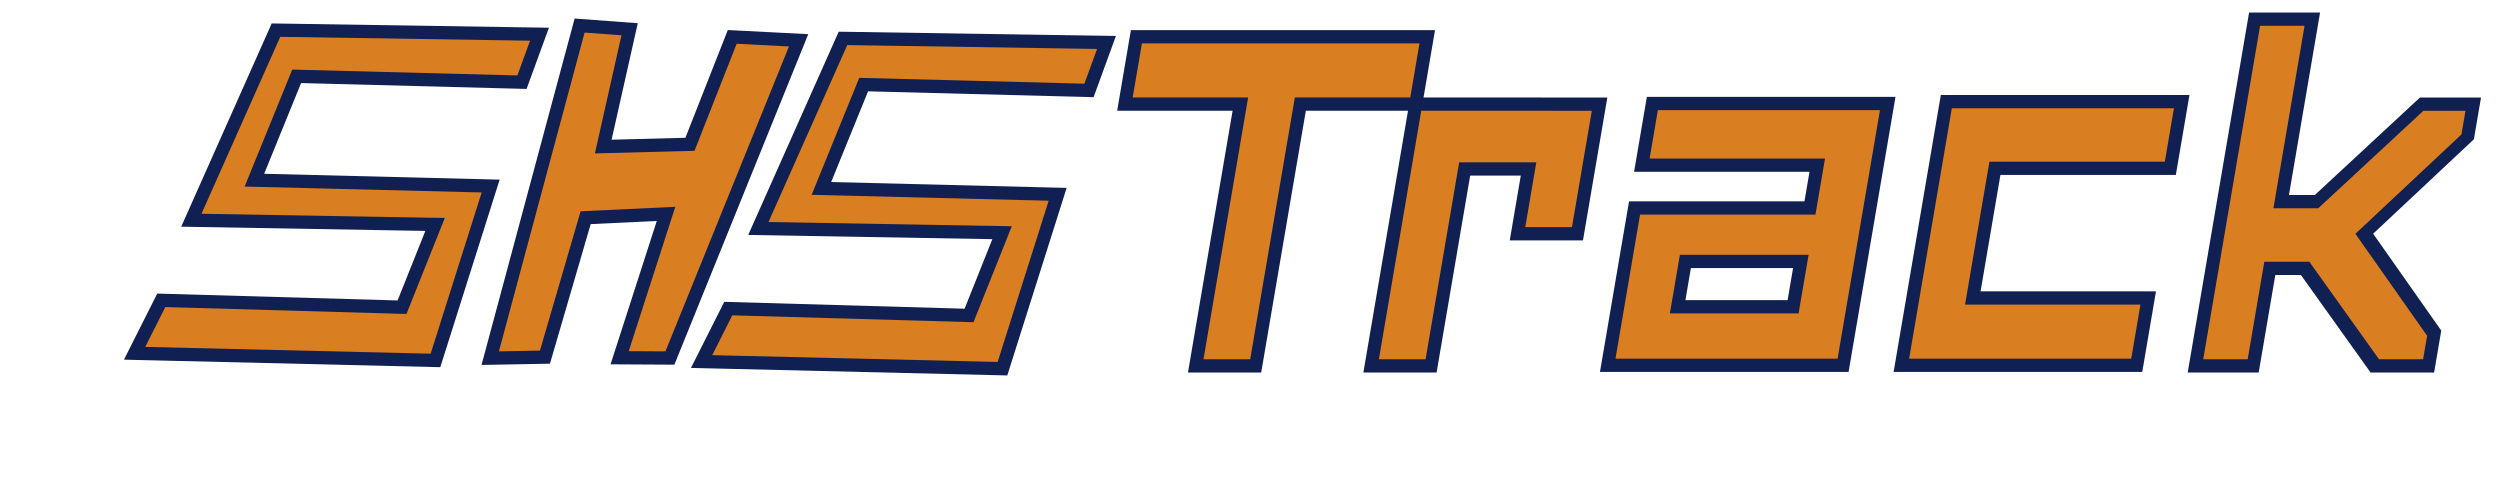
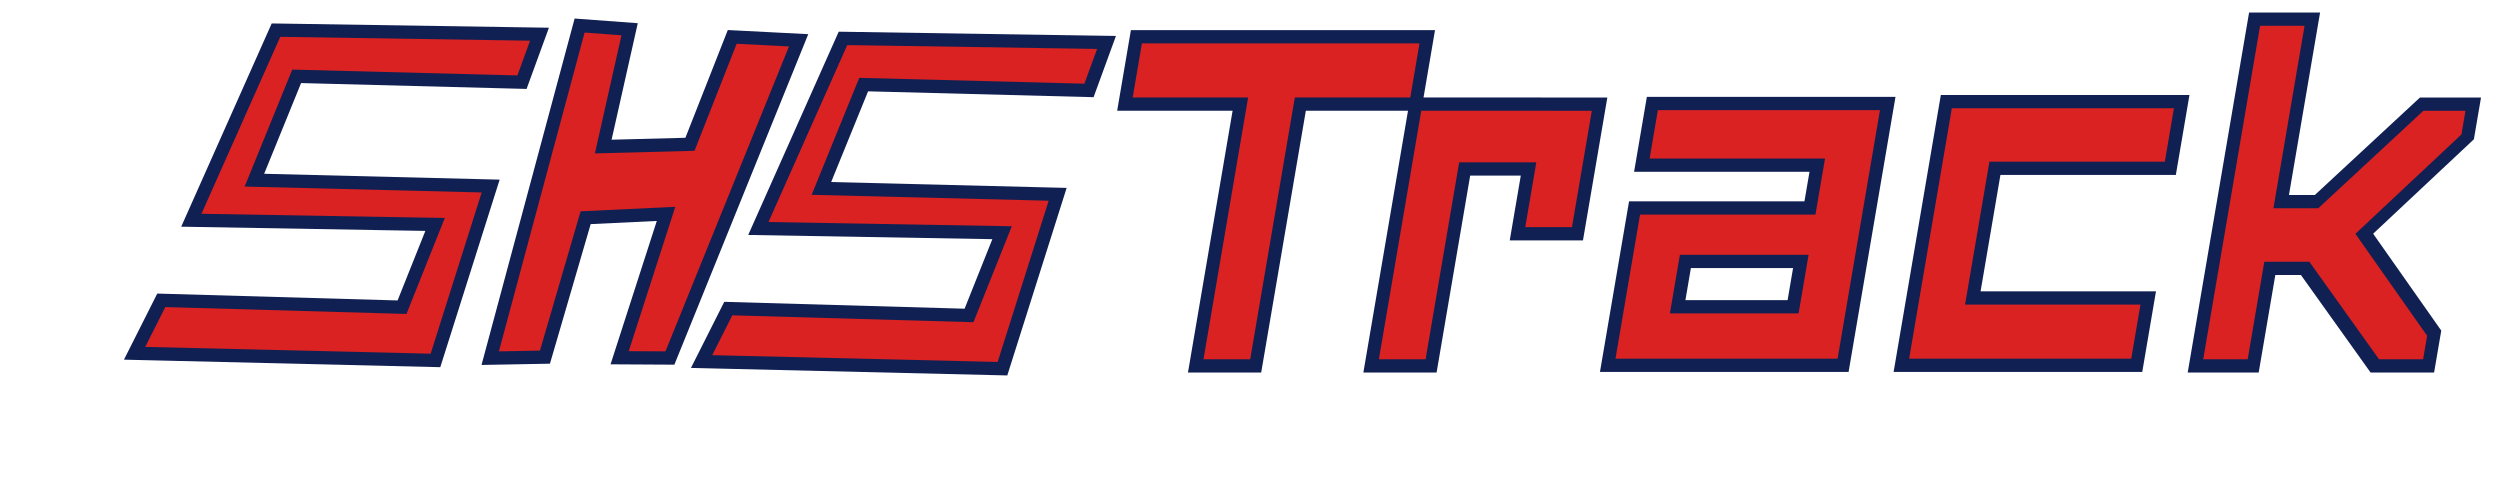
<svg xmlns="http://www.w3.org/2000/svg" width="1000" height="200" viewBox="0 0 264.583 52.917" version="1.1" id="svg5">
  <style id="style1">
#g872, #rect19982-1, #rect19982-1-3 {
  opacity: 0;
}

#g872.animate, #rect19982-1.animate, #rect19982-1-3.animate {
  animation: slide-right 2s ease-out both;
  animation-delay: 0s;
}

@keyframes slide-right {
  from {
    translate: -100px 0;
    opacity: 0;
  }
  to {
    translate: 0 0;
    opacity: 1;
  }
}
</style>
  <g id="layer1">
    <g aria-label="PolyTrack" id="text382" style="font-size:59.213px;font-family:Impact;-inkscape-font-specification:Impact;fill:#28346a;stroke:#212b58;stroke-width:1.323">
      <g id="g5117">
        <g id="g5128" transform="matrix(1,0,-0.1914652,1,7.83031,0)">
-           <rect style="font-size:59.213px;font-family:Impact;-inkscape-font-specification:Impact;fill:#112052;fill-opacity:1;stroke:none;stroke-width:0.371;stroke-dasharray:none;stroke-opacity:1" id="rect19982-1" width="72.351" height="0.952" x="143.269" y="3.273" transform="matrix(1,0,0.1880493,0.9821596,0,0)" />
-           <rect style="font-size:59.213px;font-family:Impact;-inkscape-font-specification:Impact;fill:#112052;fill-opacity:1;stroke:none;stroke-width:0.372;stroke-dasharray:none;stroke-opacity:1" id="rect19982-1-3" width="72.939" height="0.952" x="142.615" y="7.249" transform="matrix(1,0,0.1880493,0.9821596,0,0)" />
+           <rect style="font-size: 59.213px; font-family: Impact; fill-opacity: 1; stroke: none; stroke-width: 0.371; stroke-dasharray: none; stroke-opacity: 1; fill: rgb(218, 34, 34); paint-order: fill;" id="rect19982-1" width="72.351" height="0.952" x="143.269" y="3.273" transform="matrix(1,0,0.1880493,0.9821596,0,0)" />
+           <rect style="font-size: 59.213px; font-family: Impact; fill-opacity: 1; stroke: none; stroke-width: 0.372; stroke-dasharray: none; stroke-opacity: 1; fill: rgb(218, 34, 34); paint-order: fill;" id="rect19982-1-3" width="72.939" height="0.952" x="142.615" y="7.249" transform="matrix(1,0,0.1880493,0.9821596,0,0)" />
          <g id="g872" transform="matrix(0.07480357,0,0.01424868,0.07441914,212.3713,-1.984747)" style="fill:#b3c1ff;fill-opacity:1">
-             <rect y="122.351" x="24.19" height="12.568" width="24.072" id="rect827" style="opacity:1;fill:#b3c1ff;fill-opacity:1;stroke:none;stroke-width:10;stroke-linecap:square;stroke-linejoin:bevel;stroke-miterlimit:4;stroke-dasharray:none;stroke-opacity:1;paint-order:stroke fill markers" />
-             <rect y="118.765" x="128.671" height="12.568" width="24.072" id="rect827-6" style="opacity:1;fill:#b3c1ff;fill-opacity:1;stroke:none;stroke-width:10;stroke-linecap:square;stroke-linejoin:bevel;stroke-miterlimit:4;stroke-dasharray:none;stroke-opacity:1;paint-order:stroke fill markers" />
-             <path id="path844" d="m 20.939,104.171 h -2.297 v 2.408 h 2.305 v 6.765 h 5.22 v 7.365 h 6.469 v -7.276 h 2.303 v 8.977 h 2.386 v -8.989 h 10.371 l 11.221,11.623 49.515,2.835 4.748,-14.623 26.468,-4.047 v 9.689 h 2.238 v -10.023 l 2.051,-0.309 v 5.233 h 6.451 v -7.438 l 1.528,-0.551 2.3e-4,-6.842 -1.528,-0.551 v -7.438 h -6.451 v 5.233 l -2.051,-0.309 V 85.881 h -2.238 v 9.689 l -26.468,-4.047 -4.748,-14.623 -49.515,2.835 -11.221,11.623 H 37.325 v -8.989 h -2.386 v 8.977 H 32.636 V 84.07 H 26.168 v 7.365 h -5.22 v 6.765 h -2.305 v 2.408 h 2.297 z" style="fill:#b3c1ff;fill-opacity:1;stroke:none;stroke-width:0.265px;stroke-linecap:butt;stroke-linejoin:miter;stroke-opacity:1" />
-             <rect transform="scale(1,-1)" y="-82.428" x="24.155" height="12.568" width="24.072" id="rect827-9" style="opacity:1;fill:#b3c1ff;fill-opacity:1;stroke:none;stroke-width:10;stroke-linecap:square;stroke-linejoin:bevel;stroke-miterlimit:4;stroke-dasharray:none;stroke-opacity:1;paint-order:stroke fill markers" />
-             <rect transform="scale(1,-1)" y="-86.015" x="128.636" height="12.568" width="24.072" id="rect827-6-8" style="opacity:1;fill:#b3c1ff;fill-opacity:1;stroke:none;stroke-width:10;stroke-linecap:square;stroke-linejoin:bevel;stroke-miterlimit:4;stroke-dasharray:none;stroke-opacity:1;paint-order:stroke fill markers" />
+             <rect y="122.351" x="24.19" height="12.568" width="24.072" id="rect827" style="opacity: 1; fill-opacity: 1; stroke: none; stroke-width: 10; stroke-linecap: square; stroke-linejoin: bevel; stroke-miterlimit: 4; stroke-dasharray: none; stroke-opacity: 1; fill: rgb(218, 34, 34); paint-order: fill;" />
+             <rect y="118.765" x="128.671" height="12.568" width="24.072" id="rect827-6" style="opacity: 1; fill-opacity: 1; stroke: none; stroke-width: 10; stroke-linecap: square; stroke-linejoin: bevel; stroke-miterlimit: 4; stroke-dasharray: none; stroke-opacity: 1; fill: rgb(218, 34, 34); paint-order: fill;" />
+             <path id="path844" d="m 20.939,104.171 h -2.297 v 2.408 h 2.305 v 6.765 h 5.22 v 7.365 h 6.469 v -7.276 h 2.303 v 8.977 h 2.386 v -8.989 h 10.371 l 11.221,11.623 49.515,2.835 4.748,-14.623 26.468,-4.047 v 9.689 h 2.238 v -10.023 l 2.051,-0.309 v 5.233 h 6.451 v -7.438 l 1.528,-0.551 2.3e-4,-6.842 -1.528,-0.551 v -7.438 h -6.451 v 5.233 l -2.051,-0.309 V 85.881 h -2.238 v 9.689 l -26.468,-4.047 -4.748,-14.623 -49.515,2.835 -11.221,11.623 H 37.325 v -8.989 h -2.386 v 8.977 H 32.636 V 84.07 H 26.168 v 7.365 h -5.22 v 6.765 h -2.305 v 2.408 h 2.297 z" style="fill-opacity: 1; stroke: none; stroke-width: 0.265px; stroke-linecap: butt; stroke-linejoin: miter; stroke-opacity: 1; fill: rgb(218, 34, 34); paint-order: fill;" />
+             <rect transform="scale(1,-1)" y="-82.428" x="24.155" height="12.568" width="24.072" id="rect827-9" style="opacity: 1; fill-opacity: 1; stroke: none; stroke-width: 10; stroke-linecap: square; stroke-linejoin: bevel; stroke-miterlimit: 4; stroke-dasharray: none; stroke-opacity: 1; fill: rgb(218, 34, 34); paint-order: fill;" />
+             <rect transform="scale(1,-1)" y="-86.015" x="128.636" height="12.568" width="24.072" id="rect827-6-8" style="opacity: 1; fill-opacity: 1; stroke: none; stroke-width: 10; stroke-linecap: square; stroke-linejoin: bevel; stroke-miterlimit: 4; stroke-dasharray: none; stroke-opacity: 1; fill: rgb(218, 34, 34); paint-order: fill;" />
          </g>
-           <path id="path4993" style="font-family: &quot;FORCED SQUARE&quot;; fill-opacity: 1; stroke: rgb(17, 32, 82); stroke-width: 1.404; stroke-dasharray: none; stroke-opacity: 1; fill: rgb(218, 126, 34);" d="m 231.169,2.029 0.769,36.696 h 6.109 l -0.216,-10.323 h 3.737 l 9.35,10.323 h 5.694 l -0.072,-3.463 -9.413,-10.522 8.978,-10.256 -0.072,-3.463 h -5.457 l -9.155,10.322 H 237.682 L 237.278,2.029 Z m -117.985,1.865 0.15,7.126 h 12.217 l 0.581,27.705 h 6.346 l -0.58,-27.705 h 12.217 l -0.149,-7.126 z m 30.931,7.126 0.58,27.705 h 6.346 L 150.604,17.88 h 6.761 l 0.144,6.86 h 6.346 l -0.287,-13.719 z m 56.101,-0.267 0.585,27.905 h 24.91 l -0.15,-7.126 h -18.564 l -0.287,-13.72 h 18.564 l -0.148,-7.059 z m -31.074,0.2 0.137,6.526 h 18.564 l 0.095,4.529 h -18.564 l 0.349,16.65 h 24.909 l -0.58,-27.705 z m 6.696,16.716 h 12.217 l 0.1,4.795 h -12.217 z" />
+           <path id="path4993" style="font-family: &quot;FORCED SQUARE&quot;; fill-opacity: 1; stroke: rgb(17, 32, 82); stroke-width: 1.404; stroke-dasharray: none; stroke-opacity: 1; fill: rgb(218, 34, 34); paint-order: fill;" d="m 231.169,2.029 0.769,36.696 h 6.109 l -0.216,-10.323 h 3.737 l 9.35,10.323 h 5.694 l -0.072,-3.463 -9.413,-10.522 8.978,-10.256 -0.072,-3.463 h -5.457 l -9.155,10.322 H 237.682 L 237.278,2.029 Z m -117.985,1.865 0.15,7.126 h 12.217 l 0.581,27.705 h 6.346 l -0.58,-27.705 h 12.217 l -0.149,-7.126 z m 30.931,7.126 0.58,27.705 h 6.346 L 150.604,17.88 h 6.761 l 0.144,6.86 h 6.346 l -0.287,-13.719 z m 56.101,-0.267 0.585,27.905 h 24.91 l -0.15,-7.126 h -18.564 l -0.287,-13.72 h 18.564 l -0.148,-7.059 z m -31.074,0.2 0.137,6.526 h 18.564 l 0.095,4.529 h -18.564 l 0.349,16.65 h 24.909 l -0.58,-27.705 z m 6.696,16.716 h 12.217 l 0.1,4.795 h -12.217 z" />
        </g>
      </g>
    </g>
  </g>
  <g>
    <path />
  </g>
-   <path style="stroke: rgb(17, 32, 82); stroke-width: 1.404px; fill: rgb(218, 126, 34);" d="M 115.251 9.571 L 91.404 8.952 L 86.931 19.942 L 111.936 20.564 L 106.094 39.02 L 74.252 38.263 L 77.076 32.658 L 102.555 33.386 L 106.053 24.628 L 80.258 24.182 L 89.216 4.063 L 117.105 4.494 L 115.251 9.571 Z" />
-   <path style="stroke: rgb(17, 32, 82); stroke-width: 1.404; fill: rgb(218, 126, 34);" d="M 55.243 8.697 L 31.396 8.078 L 26.923 19.068 L 51.928 19.69 L 46.086 38.146 L 14.244 37.389 L 17.068 31.784 L 42.547 32.512 L 46.045 23.754 L 20.25 23.308 L 29.208 3.189 L 57.097 3.62 L 55.243 8.697 Z" />
-   <path style="stroke: rgb(17, 32, 82); stroke-width: 1.404px; fill: rgb(218, 126, 34);" d="M 61.342 2.704 L 51.881 37.905 L 57.673 37.798 L 61.981 23.04 L 70.489 22.636 L 65.578 37.861 L 70.898 37.891 L 84.52 4.266 L 77.494 3.906 L 73.02 15.271 L 63.843 15.511 L 66.634 3.096 L 61.342 2.704 Z" />
+   <path style="stroke: rgb(17, 32, 82); stroke-width: 1.404px; fill: rgb(218, 34, 34);" d="M 115.251 9.571 L 91.404 8.952 L 86.931 19.942 L 111.936 20.564 L 106.094 39.02 L 74.252 38.263 L 77.076 32.658 L 102.555 33.386 L 106.053 24.628 L 80.258 24.182 L 89.216 4.063 L 117.105 4.494 L 115.251 9.571 Z" />
+   <path style="stroke: rgb(17, 32, 82); stroke-width: 1.404; fill: rgb(218, 34, 34);" d="M 55.243 8.697 L 31.396 8.078 L 26.923 19.068 L 51.928 19.69 L 46.086 38.146 L 14.244 37.389 L 17.068 31.784 L 42.547 32.512 L 46.045 23.754 L 20.25 23.308 L 29.208 3.189 L 57.097 3.62 L 55.243 8.697 Z" />
+   <path style="stroke: rgb(17, 32, 82); stroke-width: 1.404px; fill: rgb(218, 34, 34);" d="M 61.342 2.704 L 51.881 37.905 L 57.673 37.798 L 61.981 23.04 L 70.489 22.636 L 65.578 37.861 L 70.898 37.891 L 84.52 4.266 L 77.494 3.906 L 73.02 15.271 L 63.843 15.511 L 66.634 3.096 L 61.342 2.704 Z" />
</svg>
